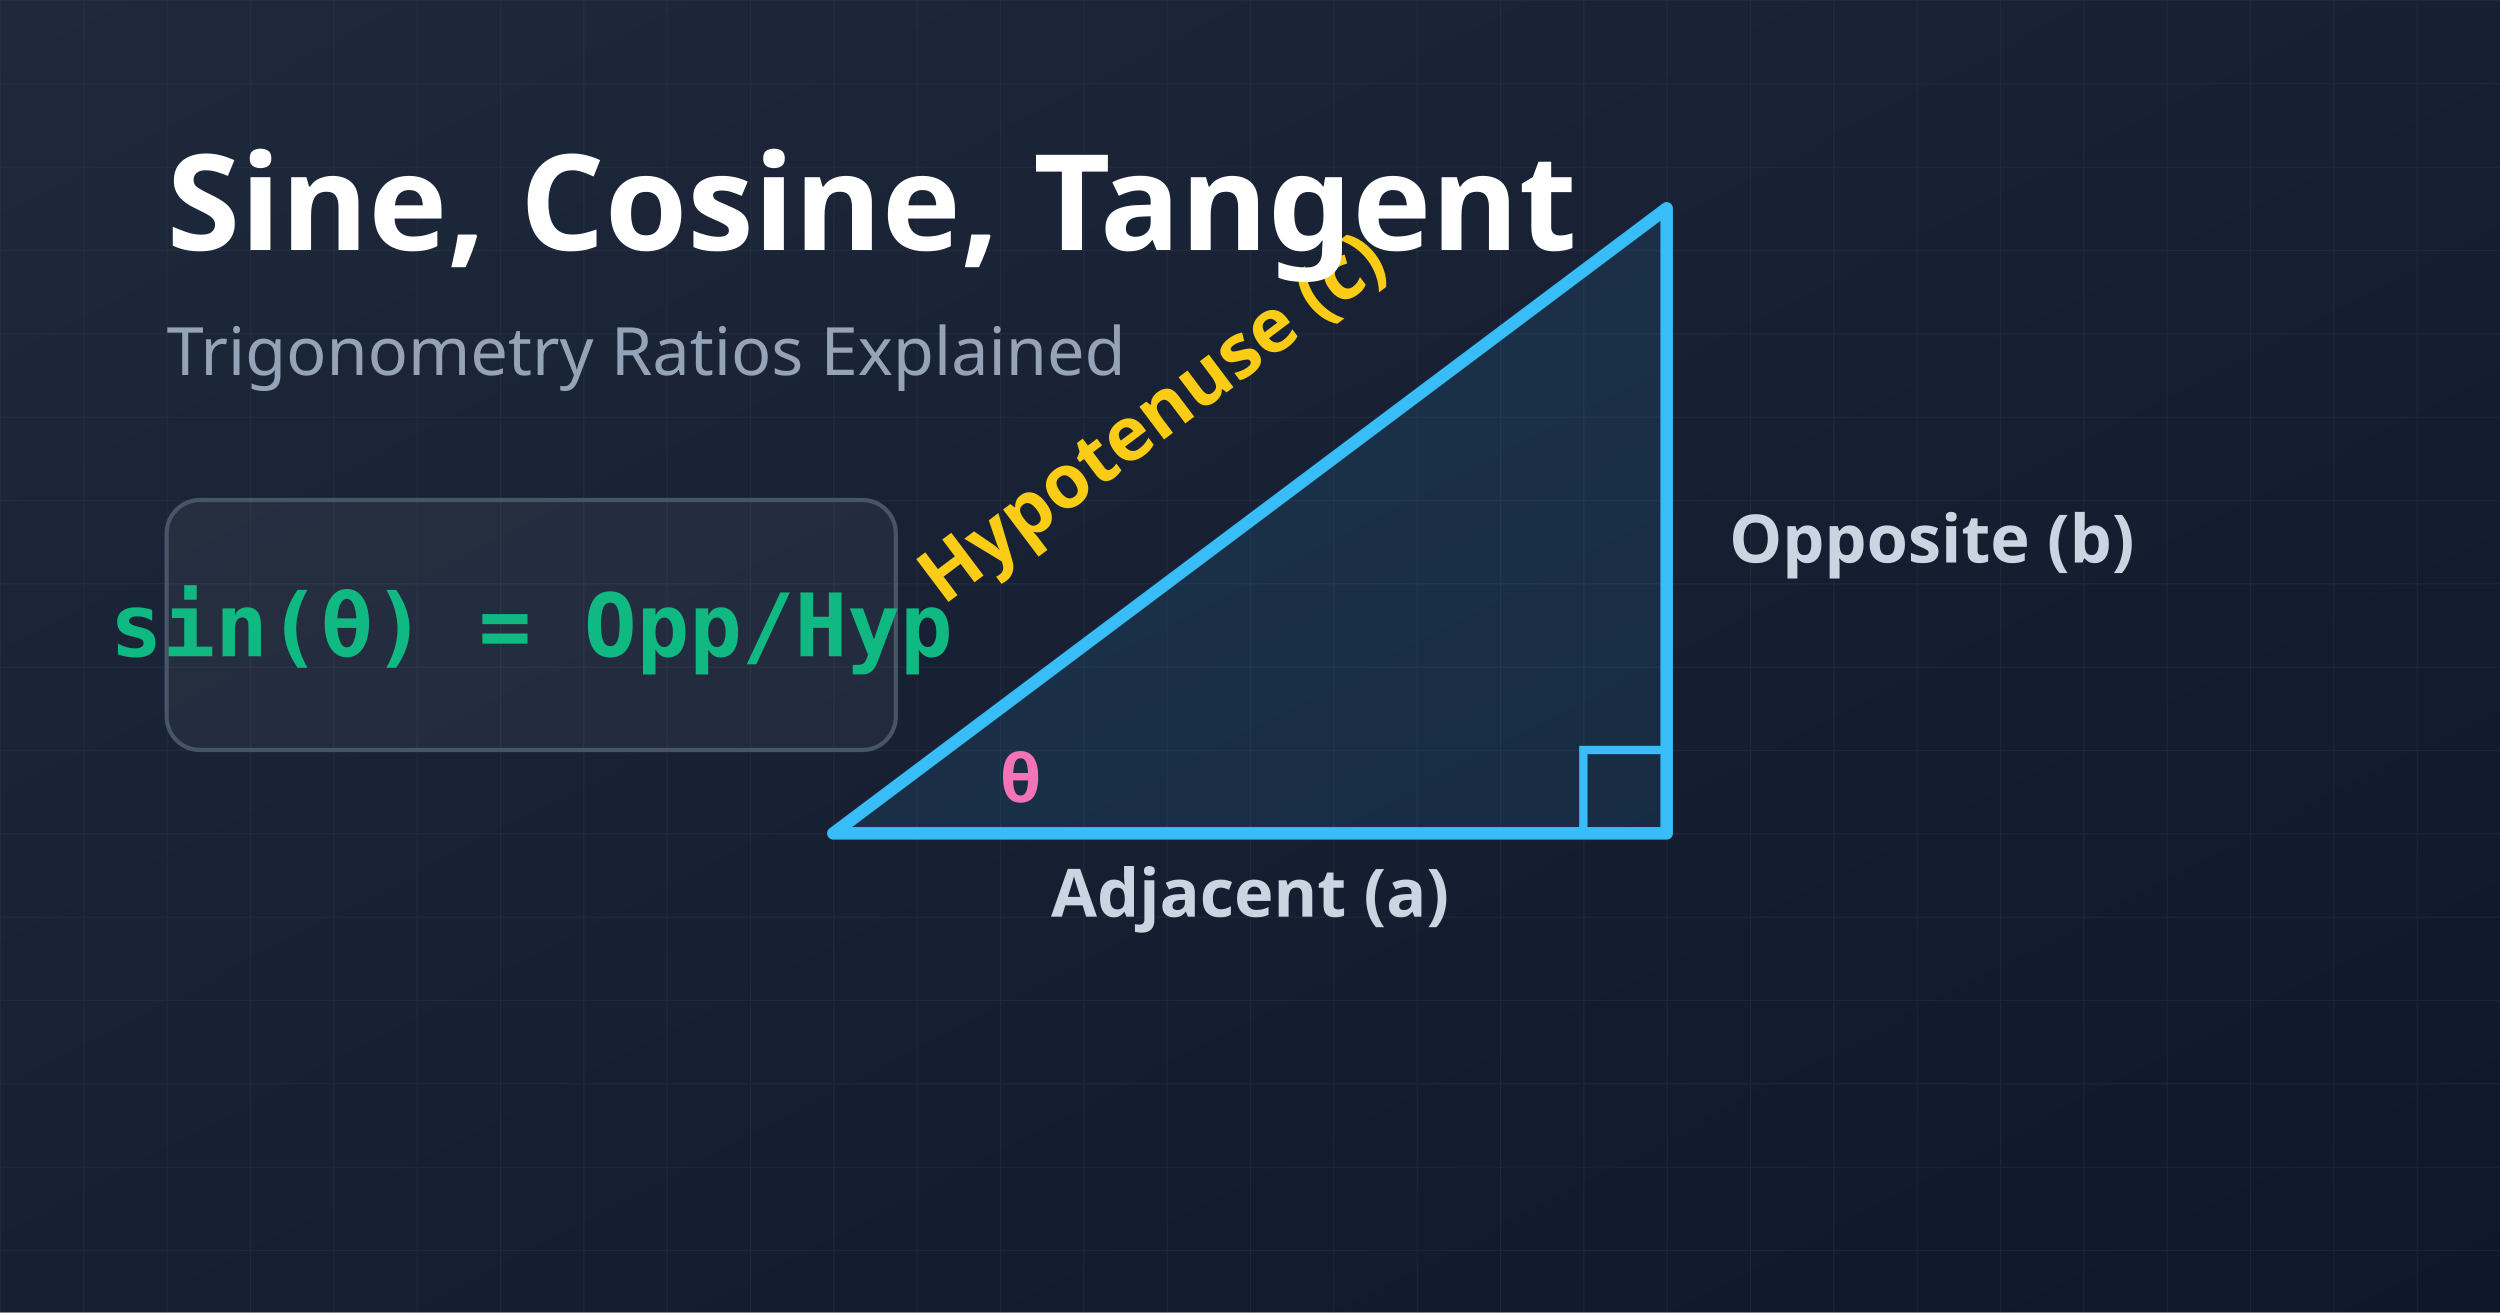
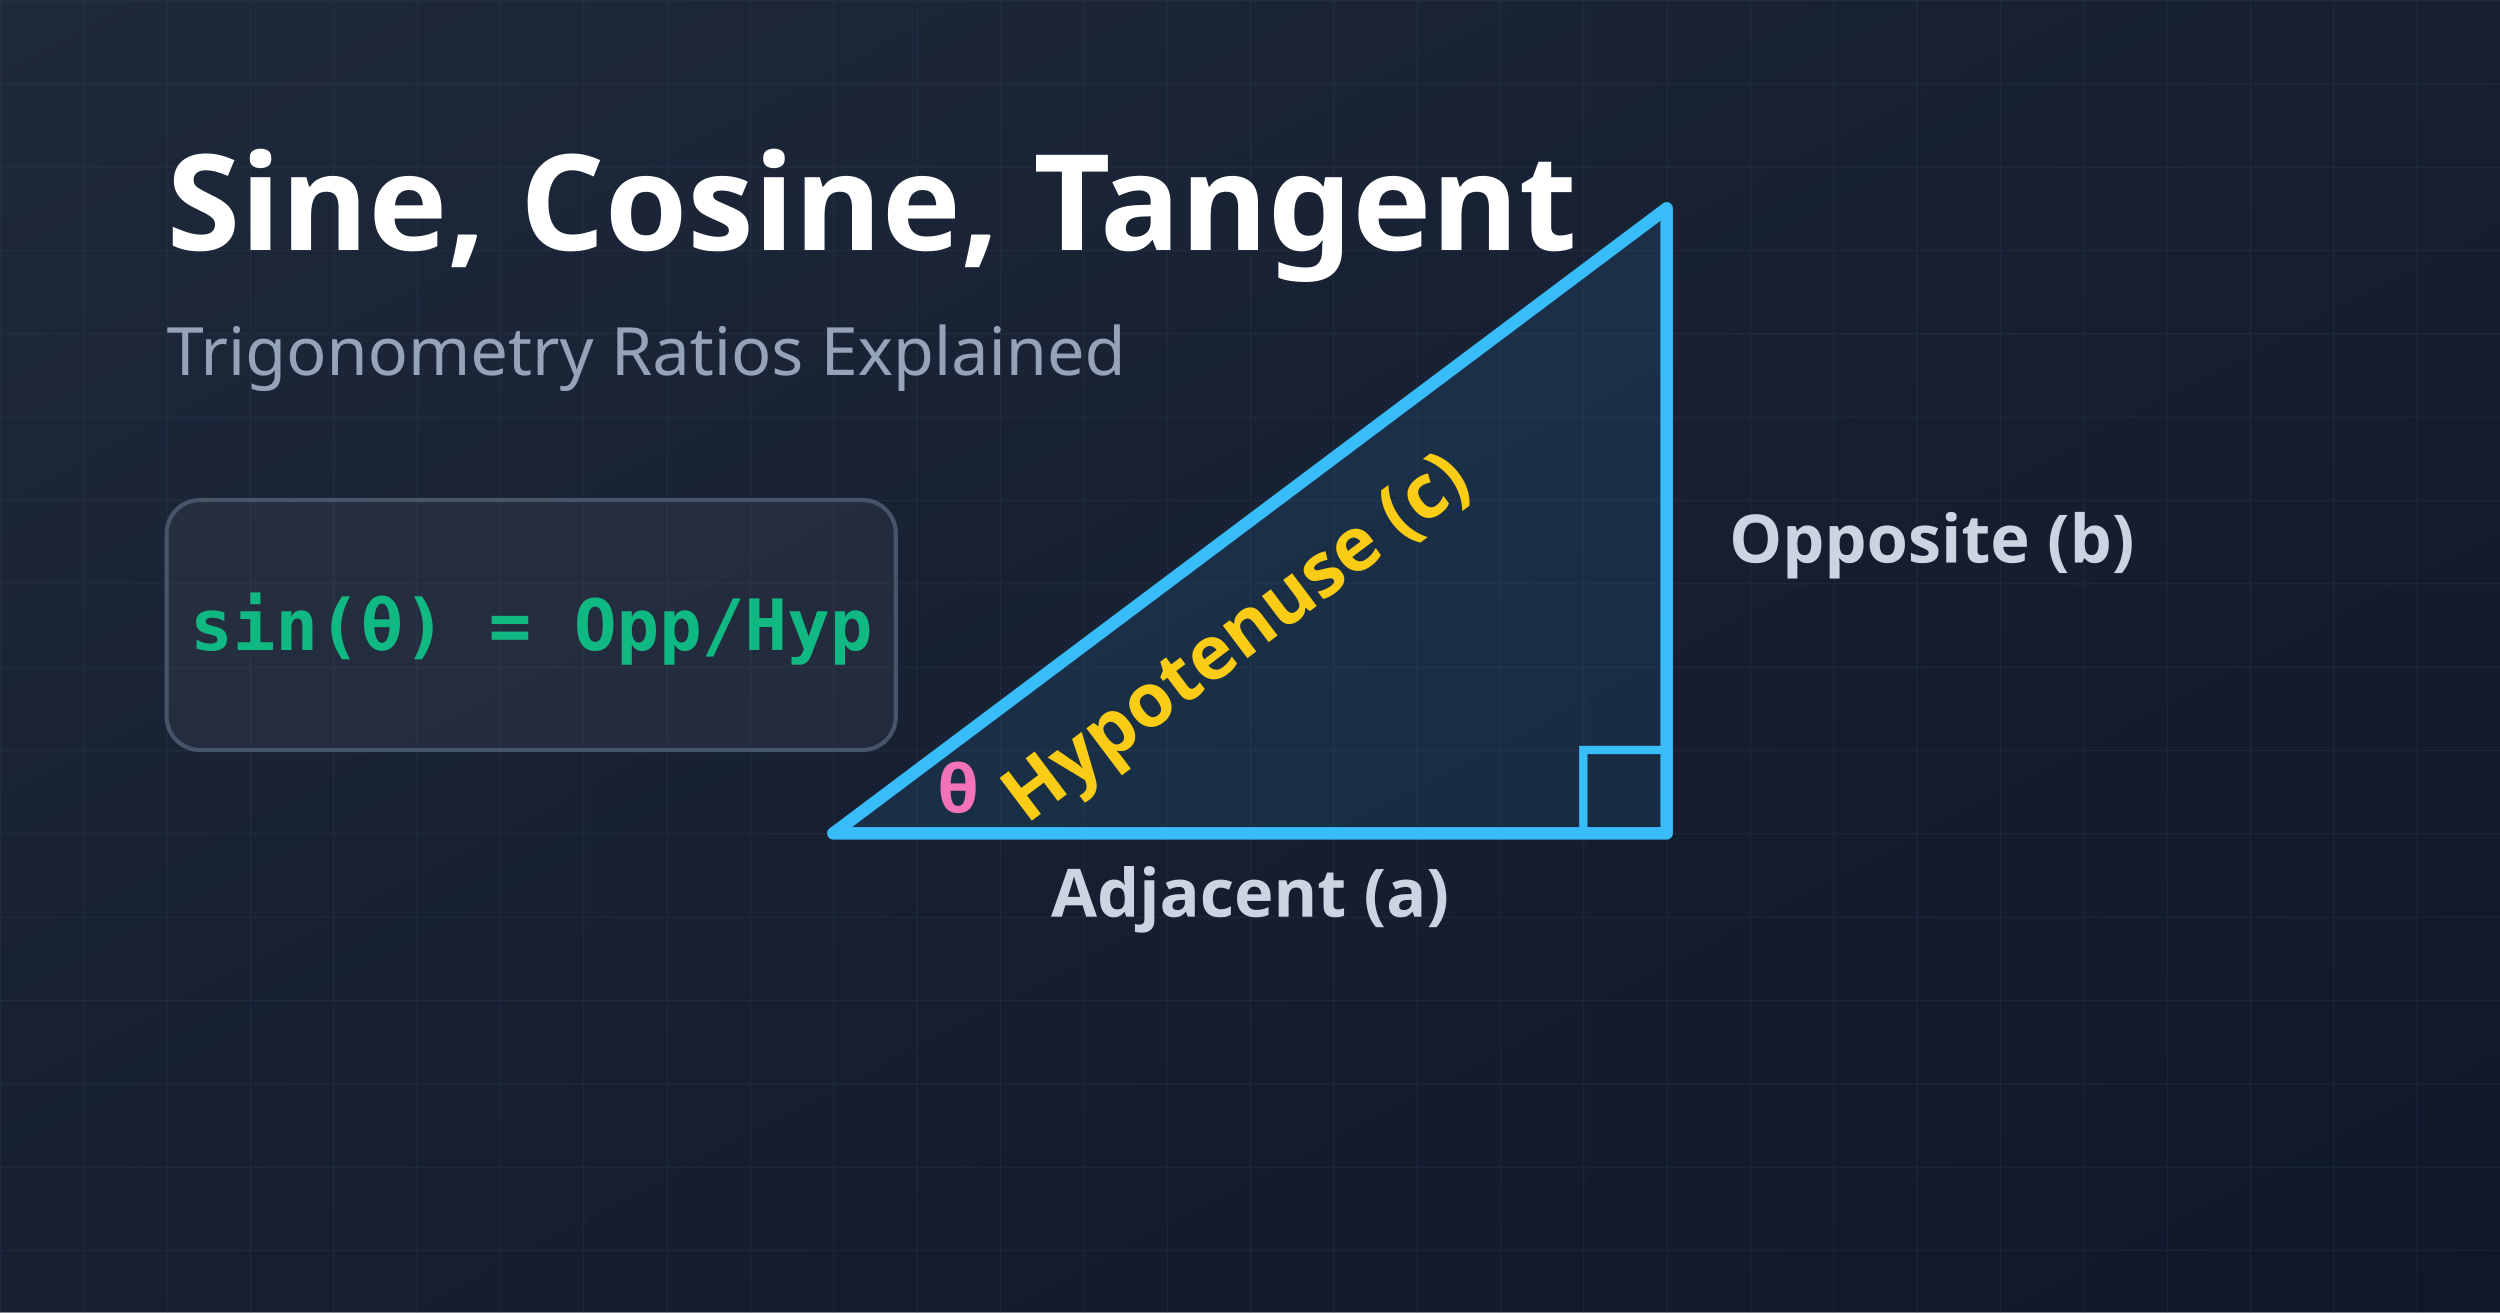
<svg xmlns="http://www.w3.org/2000/svg" width="1200" height="630">
  <defs>
    <linearGradient id="bg" x1="0%" y1="0%" x2="100%" y2="100%">
      <stop offset="0%" stop-color="#1e293b" />
      <stop offset="100%" stop-color="#0f172a" />
    </linearGradient>
    <pattern id="grid" width="40" height="40" patternUnits="userSpaceOnUse">
      <path d="M 40 0 L 0 0 0 40" fill="none" stroke="#334155" stroke-width="1" opacity="0.3" />
    </pattern>
  </defs>
  <rect width="1200" height="630" fill="url(#bg)" />
  <rect width="1200" height="630" fill="url(#grid)" />
  <g transform="translate(600, 150)">
    <path d="M -200 250 L 200 250 L 200 -50 Z" fill="rgba(56, 189, 248, 0.1)" stroke="#38bdf8" stroke-width="6" stroke-linejoin="round" />
    <path d="M 160 250 L 160 210 L 200 210" fill="none" stroke="#38bdf8" stroke-width="4" />
    <text x="0" y="290" font-family="system-ui, sans-serif" font-size="32" font-weight="600" fill="#cbd5e1" text-anchor="middle">Adjacent (a)</text>
    <text x="230" y="120" font-family="system-ui, sans-serif" font-size="32" font-weight="600" fill="#cbd5e1" text-anchor="start">Opposite (b)</text>
-     <text x="-40" y="60" font-family="system-ui, sans-serif" font-size="36" font-weight="bold" fill="#facc15" text-anchor="middle" transform="rotate(-37, -40, 60)">Hypotenuse (c)</text>
-     <text x="-120" y="235" font-family="system-ui, sans-serif" font-size="32" font-weight="bold" fill="#f472b6">θ</text>
+     <text x="0" y="165" font-family="system-ui, sans-serif" font-size="36" font-weight="bold" fill="#facc15" text-anchor="middle" transform="rotate(-37, 0, 165)">Hypotenuse (c)</text>
+     <text x="-150" y="240" font-family="system-ui, sans-serif" font-size="32" font-weight="bold" fill="#f472b6">θ</text>
  </g>
  <text x="80" y="120" font-family="system-ui, sans-serif" font-size="64" font-weight="800" fill="#ffffff">Sine, Cosine, Tangent</text>
  <text x="80" y="180" font-family="system-ui, sans-serif" font-size="32" font-weight="500" fill="#94a3b8">Trigonometry Ratios Explained</text>
  <rect x="80" y="240" width="350" height="120" rx="16" fill="rgba(255,255,255,0.05)" stroke="#475569" stroke-width="2" />
-   <text x="255" y="315" font-family="monospace" font-size="42" font-weight="bold" fill="#10b981" text-anchor="middle">sin(θ) = Opp/Hyp</text>
+   <text x="255" y="312" font-family="monospace" font-size="34" font-weight="bold" fill="#10b981" text-anchor="middle">sin(θ) = Opp/Hyp</text>
</svg>
